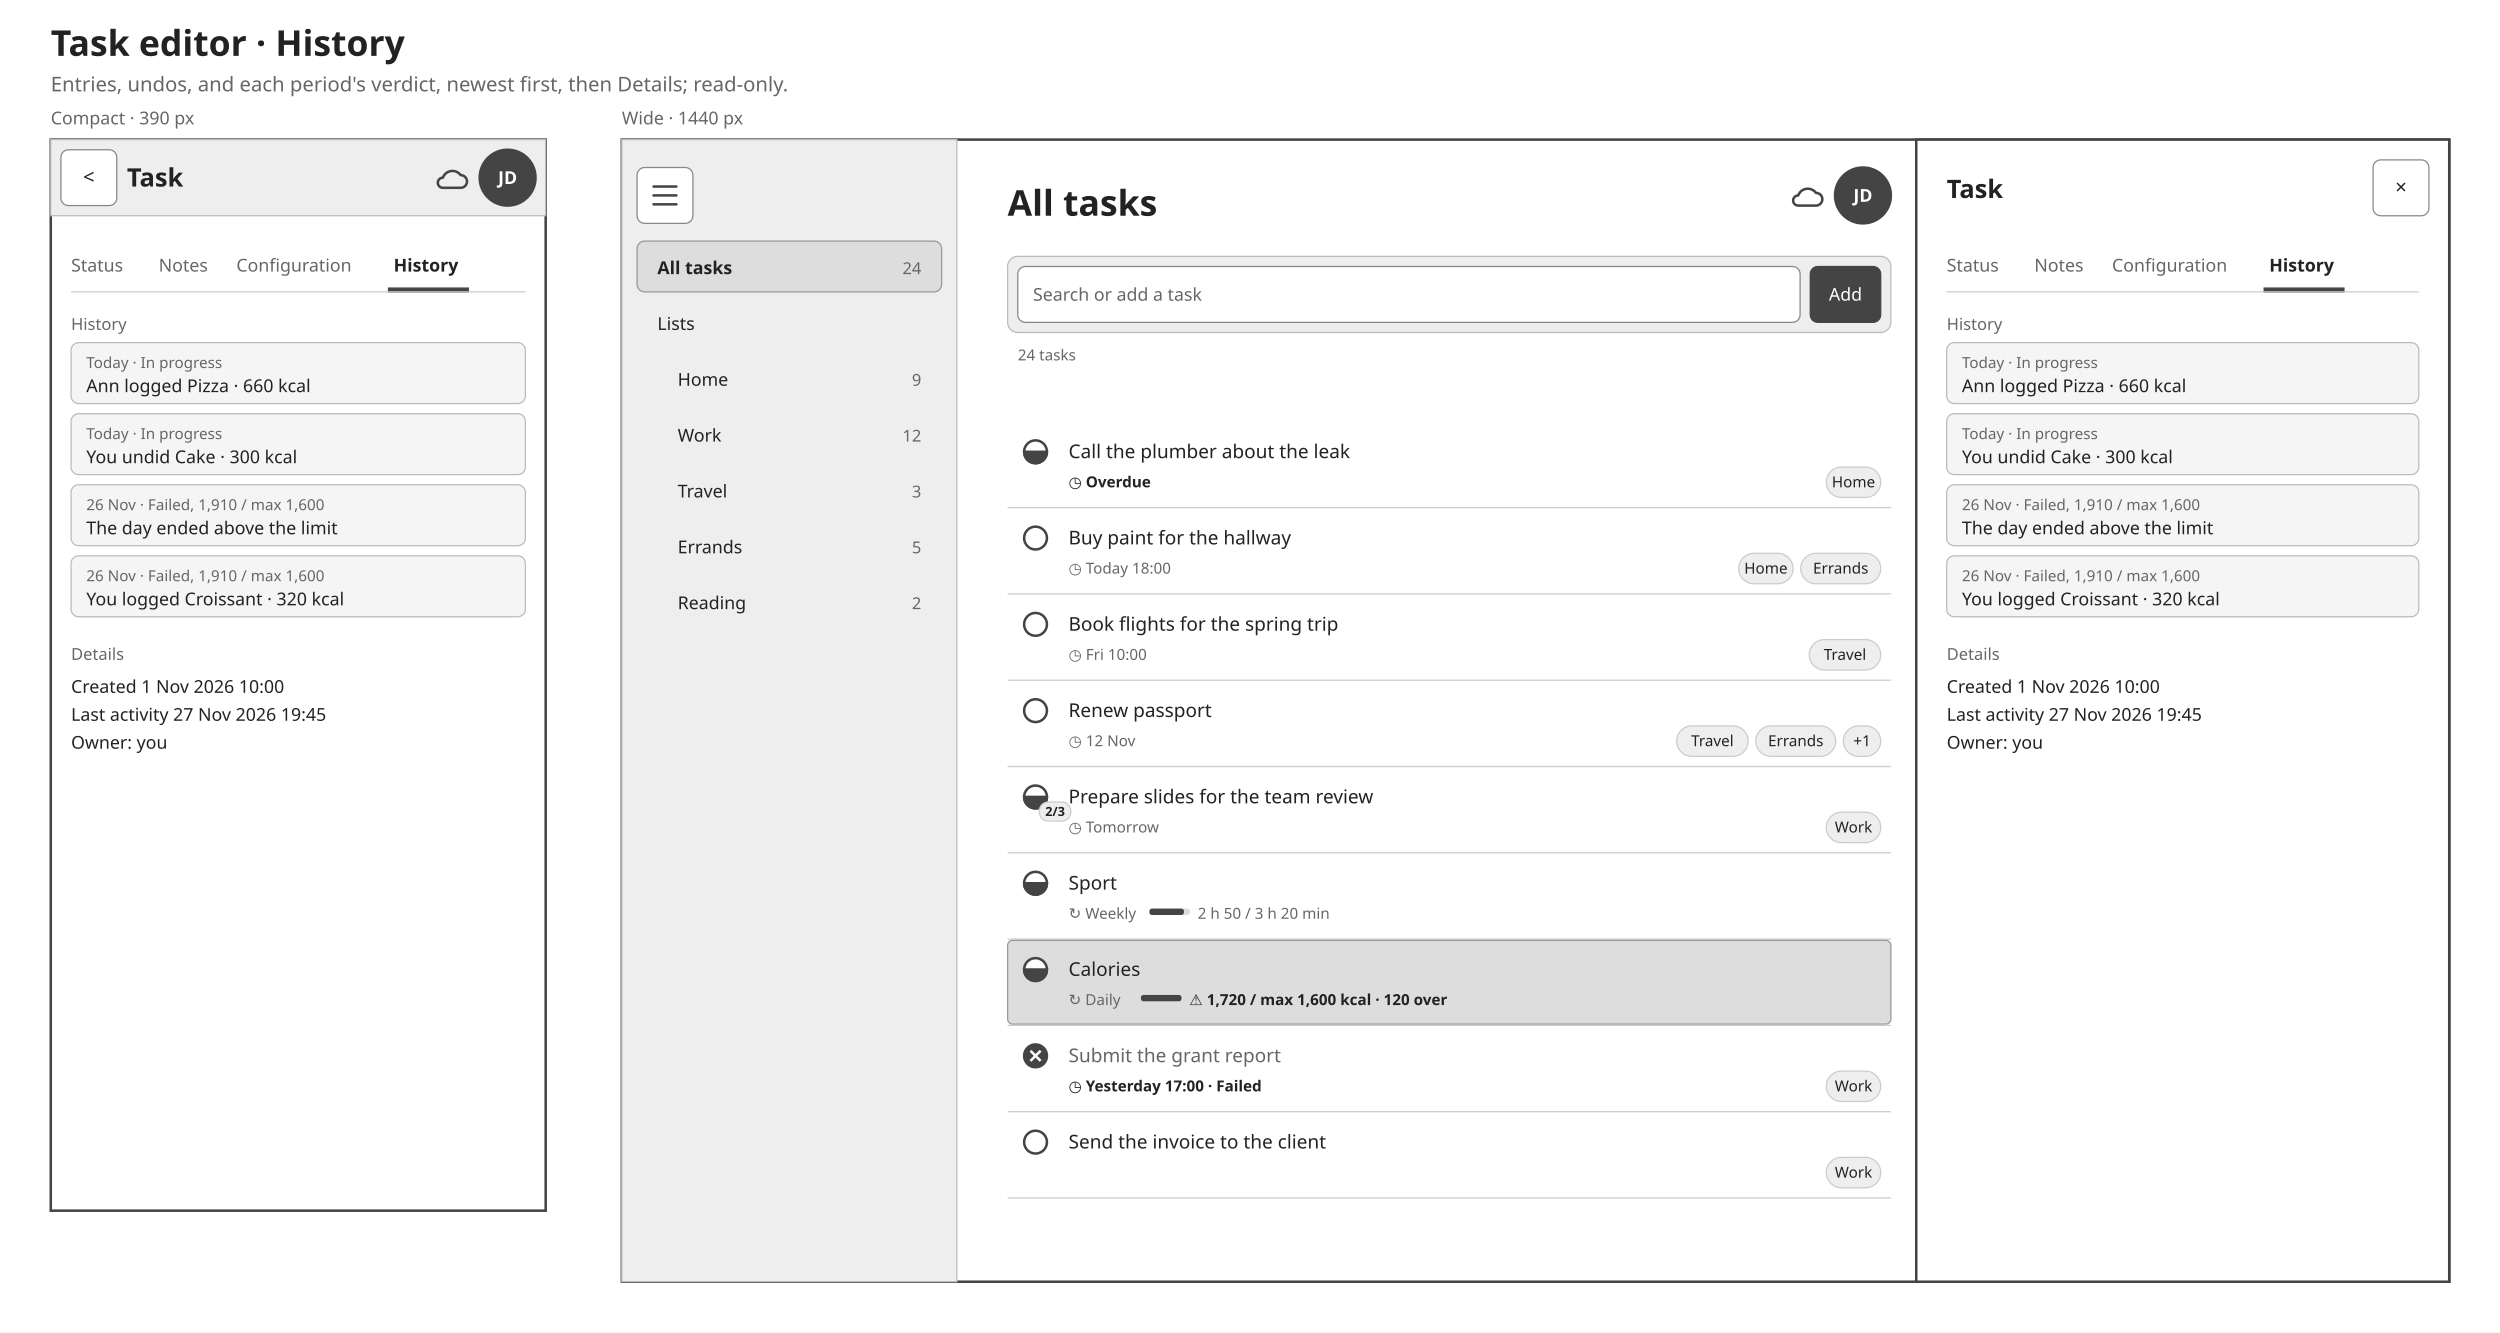
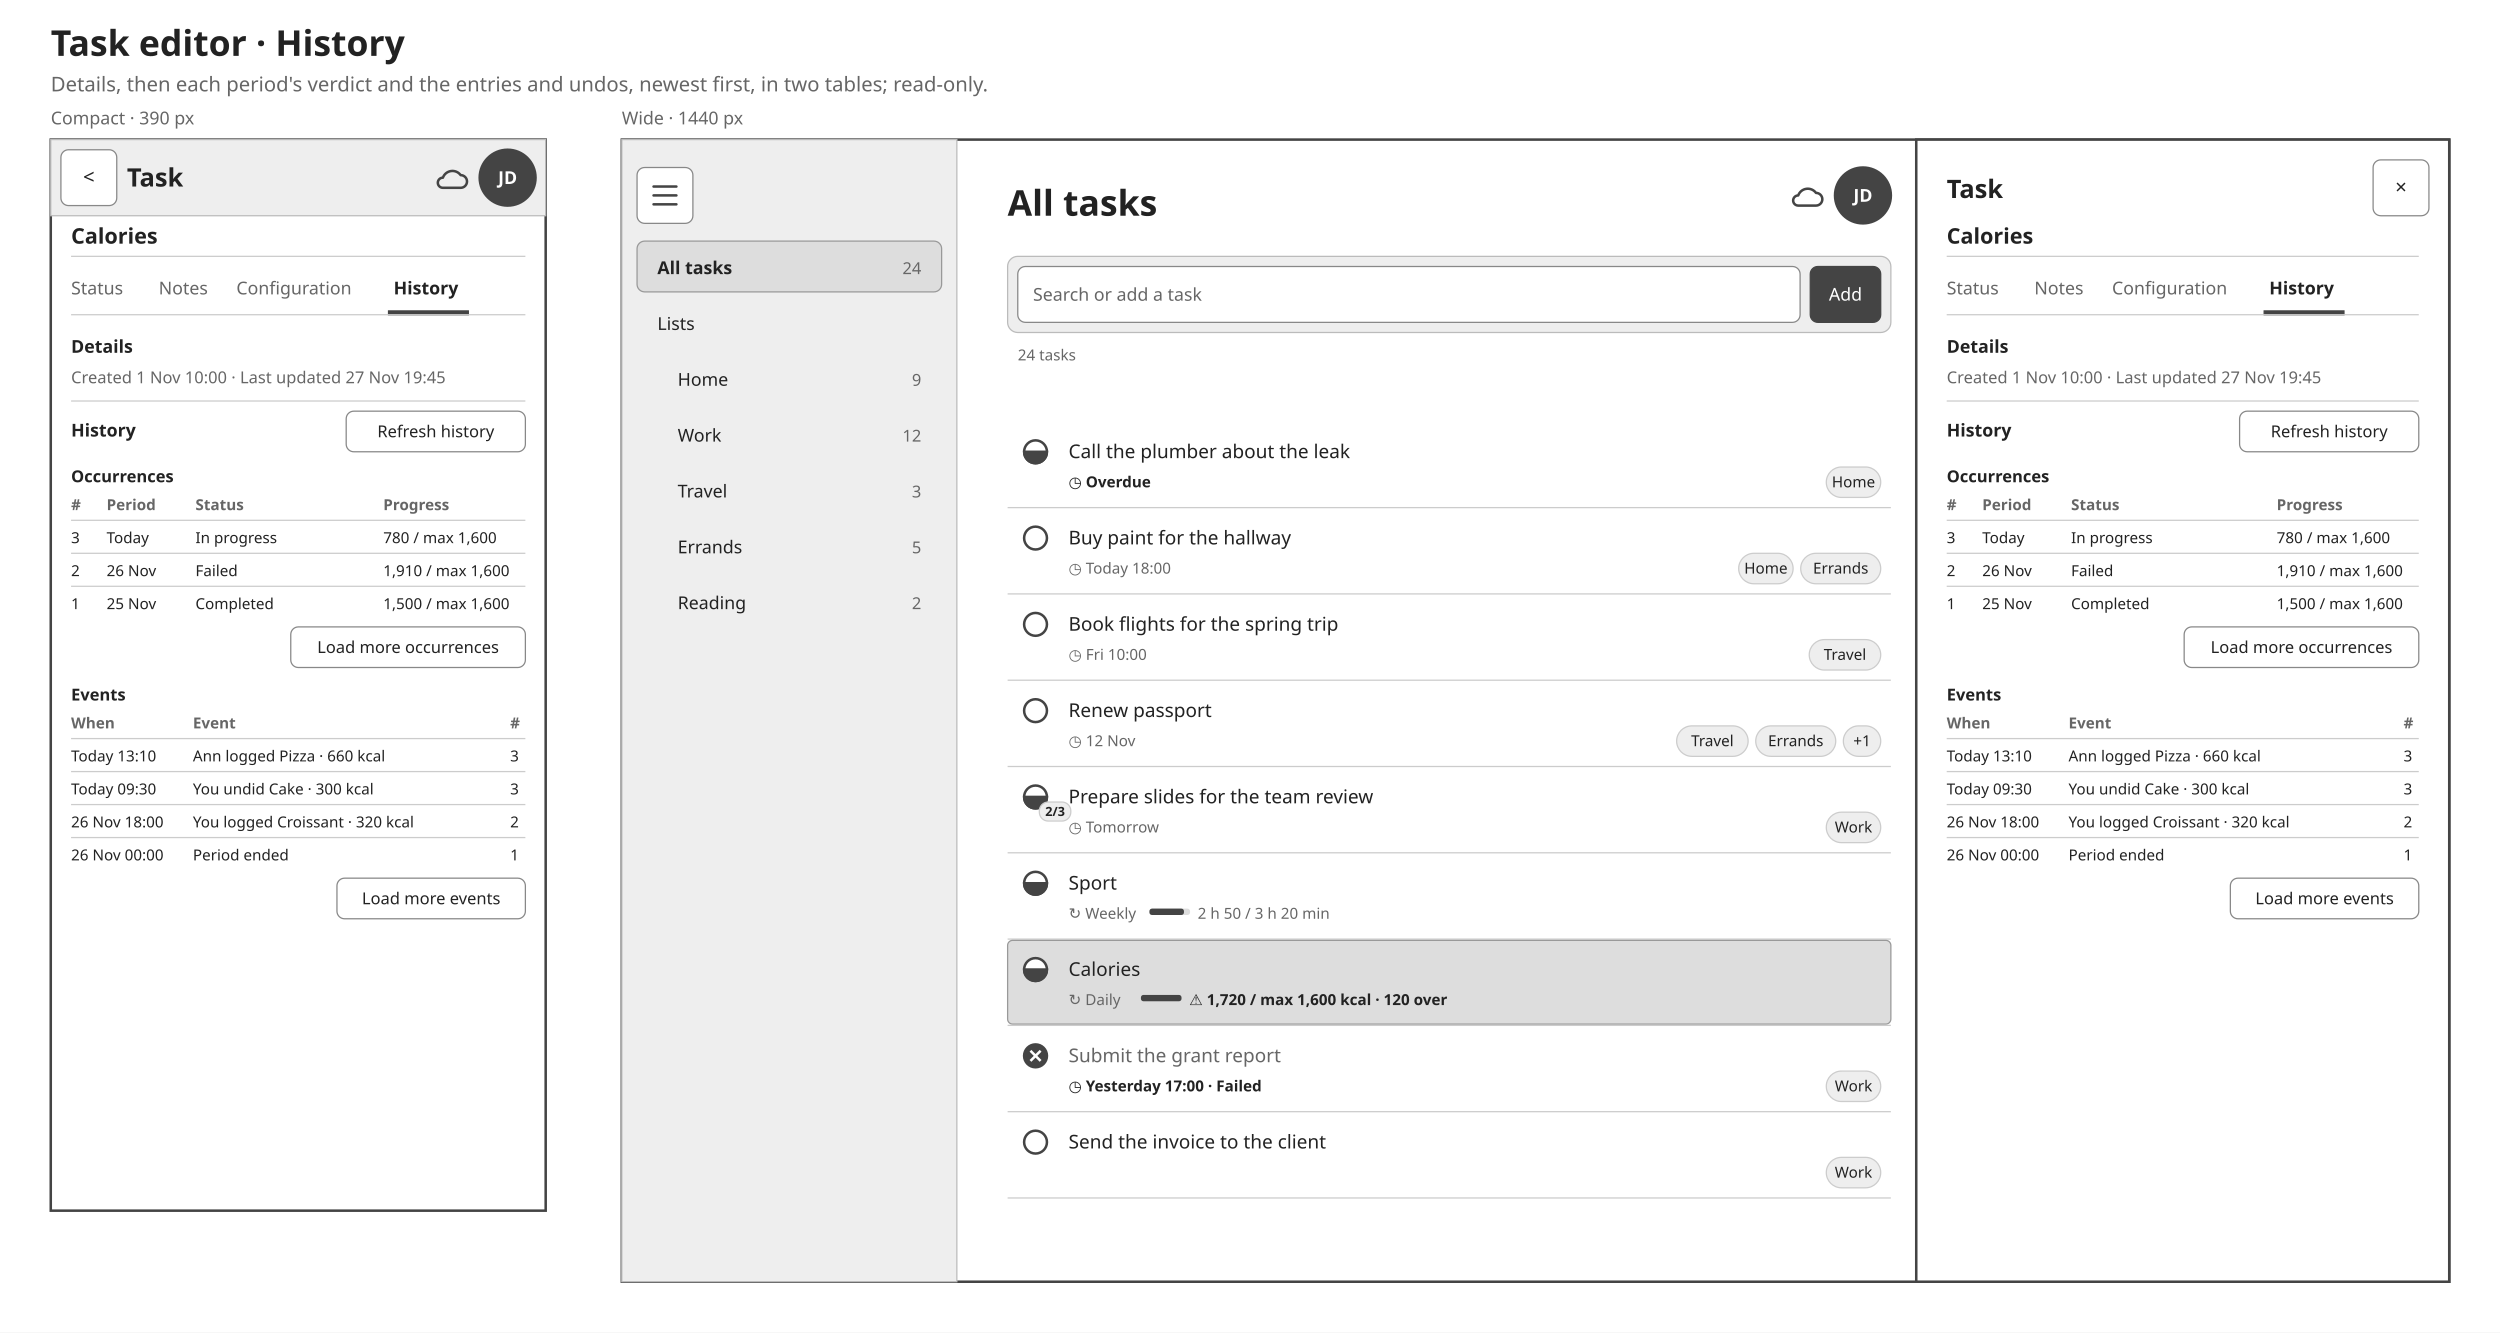
<svg xmlns="http://www.w3.org/2000/svg" width="1970" height="1050" viewBox="0 0 1970 1050">
  <style>
text { font-family: sans-serif; fill: #222222; }
.muted { fill: #666666; }
.on-primary { fill: #ffffff; }
.bold { font-weight: bold; }
rect.frame { fill: #ffffff; stroke: #444444; stroke-width: 2; }
.bar { fill: #eeeeee; stroke: #bbbbbb; }
.box { fill: #f5f5f5; stroke: #bbbbbb; }
.control { fill: #ffffff; stroke: #888888; }
.disabled { fill: #f5f5f5; stroke: #cccccc; }
.primary { fill: #444444; stroke: #444444; }
.selected { fill: #dddddd; stroke: #999999; }
.chip { fill: #eeeeee; stroke: #cccccc; }
.signal { fill: #ffffff; stroke: #222222; stroke-width: 2; }
.scrim { fill: #888888; fill-opacity: 0.5; }
.rule { stroke: #cccccc; }
.drop { stroke: #222222; stroke-width: 3; }
.icon { fill: #ffffff; stroke: #444444; stroke-width: 2; }
.icon-fill { fill: #444444; stroke: #444444; stroke-width: 2; }
.icon-mark { fill: none; stroke: #ffffff; stroke-width: 2; }
.icon-line { stroke: #444444; stroke-width: 2; }
.icon-line-open { fill: none; stroke: #444444; stroke-width: 2; stroke-linecap: round; stroke-linejoin: round; }
.icon-dashed { fill: #ffffff; stroke: #444444; stroke-width: 2; stroke-dasharray: 3 3; }
.meter { fill: #dddddd; stroke: none; }
.meter-fill { fill: #444444; stroke: none; }
.tooltip { fill: #222222; stroke: #222222; }
  </style>
  <rect x="0" y="0" width="1970" height="1050" fill="#ffffff" />
  <text x="40" y="44" font-size="28" class="bold">Task editor · History</text>
-   <text x="40" y="72" font-size="16" class="muted">Entries, undos, and each period's verdict, newest first, then Details; read-only.</text>
+   <text x="40" y="72" font-size="16" class="muted">Details, then each period's verdict and the entries and undos, newest first, in two tables; read-only.</text>
  <text x="40" y="98" font-size="14" class="muted">Compact · 390 px</text>
  <text x="490" y="98" font-size="14" class="muted">Wide · 1440 px</text>
  <g class="frame" data-width="390" data-height="844" transform="translate(40 110)">
    <rect x="0" y="0" width="390" height="844" rx="0" class="frame" />
    <rect x="0" y="0" width="390" height="60" rx="0" class="bar" />
    <rect x="8" y="8" width="44" height="44" rx="6" class="control" />
    <text x="30" y="35" font-size="16" text-anchor="middle">&lt;</text>
    <circle cx="360" cy="30" r="22" class="icon-fill" />
    <text x="360" y="35" font-size="14" class="on-primary bold" text-anchor="middle">JD</text>
    <path d="M 309 38 H 323 A 5 5 0 0 0 323 28 A 8 8 0 0 0 309 30 A 4 4 0 0 0 309 38 Z" class="icon-line-open" />
    <text x="60" y="37" font-size="20" class="bold">Task</text>
-     <text x="16" y="104" font-size="14" class="muted">Status</text>
-     <text x="85.04" y="104" font-size="14" class="muted">Notes</text>
-     <text x="146.24" y="104" font-size="14" class="muted">Configuration</text>
-     <text x="270.16" y="104" font-size="14" class="bold">History</text>
-     <rect x="266.16" y="117" width="62.88" height="3" rx="0" class="primary" />
-     <line x1="16" y1="120" x2="374" y2="120" class="rule" />
-     <text x="16" y="150" font-size="13" class="muted">History</text>
-     <rect x="16" y="160" width="358" height="48" rx="6" class="box" />
-     <text x="28" y="180" font-size="12" class="muted">Today · In progress</text>
-     <text x="28" y="199" font-size="14">Ann logged Pizza · 660 kcal</text>
-     <rect x="16" y="216" width="358" height="48" rx="6" class="box" />
-     <text x="28" y="236" font-size="12" class="muted">Today · In progress</text>
-     <text x="28" y="255" font-size="14">You undid Cake · 300 kcal</text>
-     <rect x="16" y="272" width="358" height="48" rx="6" class="box" />
-     <text x="28" y="292" font-size="12" class="muted">26 Nov · Failed, 1,910 / max 1,600</text>
-     <text x="28" y="311" font-size="14">The day ended above the limit</text>
-     <rect x="16" y="328" width="358" height="48" rx="6" class="box" />
-     <text x="28" y="348" font-size="12" class="muted">26 Nov · Failed, 1,910 / max 1,600</text>
-     <text x="28" y="367" font-size="14">You logged Croissant · 320 kcal</text>
-     <text x="16" y="410" font-size="13" class="muted">Details</text>
-     <text x="16" y="436" font-size="14">Created 1 Nov 2026 10:00</text>
-     <text x="16" y="458" font-size="14">Last activity 27 Nov 2026 19:45</text>
-     <text x="16" y="480" font-size="14">Owner: you</text>
+     <text x="16" y="82" font-size="17" class="bold">Calories</text>
+     <line x1="16" y1="92" x2="374" y2="92" class="rule" />
+     <text x="16" y="122" font-size="14" class="muted">Status</text>
+     <text x="85.04" y="122" font-size="14" class="muted">Notes</text>
+     <text x="146.24" y="122" font-size="14" class="muted">Configuration</text>
+     <text x="270.16" y="122" font-size="14" class="bold">History</text>
+     <rect x="266.16" y="135" width="62.88" height="3" rx="0" class="primary" />
+     <line x1="16" y1="138" x2="374" y2="138" class="rule" />
+     <text x="16" y="168" font-size="14" class="bold">Details</text>
+     <text x="16" y="192" font-size="13" class="muted">Created 1 Nov 10:00 · Last updated 27 Nov 19:45</text>
+     <line x1="16" y1="206" x2="374" y2="206" class="rule" />
+     <text x="16" y="234" font-size="14" class="bold">History</text>
+     <rect x="232.8" y="214" width="141.2" height="32" rx="6" class="control" />
+     <text x="303.4" y="234.55" font-size="13" text-anchor="middle">Refresh history</text>
+     <text x="16" y="270" font-size="13" class="bold">Occurrences</text>
+     <text x="16" y="292" font-size="12" class="muted bold">#</text>
+     <text x="44" y="292" font-size="12" class="muted bold">Period</text>
+     <text x="114" y="292" font-size="12" class="muted bold">Status</text>
+     <text x="262" y="292" font-size="12" class="muted bold">Progress</text>
+     <line x1="16" y1="300" x2="374" y2="300" class="rule" />
+     <text x="16" y="318" font-size="12">3</text>
+     <text x="44" y="318" font-size="12">Today</text>
+     <text x="114" y="318" font-size="12">In progress</text>
+     <text x="262" y="318" font-size="12">780 / max 1,600</text>
+     <line x1="16" y1="326" x2="374" y2="326" class="rule" />
+     <text x="16" y="344" font-size="12">2</text>
+     <text x="44" y="344" font-size="12">26 Nov</text>
+     <text x="114" y="344" font-size="12">Failed</text>
+     <text x="262" y="344" font-size="12">1,910 / max 1,600</text>
+     <line x1="16" y1="352" x2="374" y2="352" class="rule" />
+     <text x="16" y="370" font-size="12">1</text>
+     <text x="44" y="370" font-size="12">25 Nov</text>
+     <text x="114" y="370" font-size="12">Completed</text>
+     <text x="262" y="370" font-size="12">1,500 / max 1,600</text>
+     <rect x="189.12" y="384" width="184.88" height="32" rx="6" class="control" />
+     <text x="281.56" y="404.55" font-size="13" text-anchor="middle">Load more occurrences</text>
+     <text x="16" y="442" font-size="13" class="bold">Events</text>
+     <text x="16" y="464" font-size="12" class="muted bold">When</text>
+     <text x="112" y="464" font-size="12" class="muted bold">Event</text>
+     <text x="362" y="464" font-size="12" class="muted bold">#</text>
+     <line x1="16" y1="472" x2="374" y2="472" class="rule" />
+     <text x="16" y="490" font-size="12">Today 13:10</text>
+     <text x="112" y="490" font-size="12">Ann logged Pizza · 660 kcal</text>
+     <text x="362" y="490" font-size="12">3</text>
+     <line x1="16" y1="498" x2="374" y2="498" class="rule" />
+     <text x="16" y="516" font-size="12">Today 09:30</text>
+     <text x="112" y="516" font-size="12">You undid Cake · 300 kcal</text>
+     <text x="362" y="516" font-size="12">3</text>
+     <line x1="16" y1="524" x2="374" y2="524" class="rule" />
+     <text x="16" y="542" font-size="12">26 Nov 18:00</text>
+     <text x="112" y="542" font-size="12">You logged Croissant · 320 kcal</text>
+     <text x="362" y="542" font-size="12">2</text>
+     <line x1="16" y1="550" x2="374" y2="550" class="rule" />
+     <text x="16" y="568" font-size="12">26 Nov 00:00</text>
+     <text x="112" y="568" font-size="12">Period ended</text>
+     <text x="362" y="568" font-size="12">1</text>
+     <rect x="225.52" y="582" width="148.48" height="32" rx="6" class="control" />
+     <text x="299.76" y="602.55" font-size="13" text-anchor="middle">Load more events</text>
  </g>
  <g class="frame" data-width="1440" data-height="900" transform="translate(490 110)">
    <rect x="0" y="0" width="1440" height="900" rx="0" class="frame" />
    <rect x="0" y="0" width="264" height="900" rx="0" class="bar" />
    <rect x="12" y="22" width="44" height="44" rx="6" class="control" />
    <path d="M 25 37 H 43" class="icon-line-open" />
    <path d="M 25 44 H 43" class="icon-line-open" />
    <path d="M 25 51 H 43" class="icon-line-open" />
    <rect x="12" y="80" width="240" height="40" rx="6" class="selected" />
    <text x="28" y="106" font-size="14" class="bold">All tasks</text>
    <text x="236" y="106" font-size="13" class="muted" text-anchor="end">24</text>
    <text x="28" y="150" font-size="14">Lists</text>
    <text x="44" y="194" font-size="14">Home</text>
    <text x="236" y="194" font-size="13" class="muted" text-anchor="end">9</text>
    <text x="44" y="238" font-size="14">Work</text>
    <text x="236" y="238" font-size="13" class="muted" text-anchor="end">12</text>
    <text x="44" y="282" font-size="14">Travel</text>
    <text x="236" y="282" font-size="13" class="muted" text-anchor="end">3</text>
    <text x="44" y="326" font-size="14">Errands</text>
    <text x="236" y="326" font-size="13" class="muted" text-anchor="end">5</text>
    <text x="44" y="370" font-size="14">Reading</text>
    <text x="236" y="370" font-size="13" class="muted" text-anchor="end">2</text>
    <circle cx="978" cy="44" r="22" class="icon-fill" />
    <text x="978" y="49" font-size="14" class="on-primary bold" text-anchor="middle">JD</text>
    <path d="M 927 52 H 941 A 5 5 0 0 0 941 42 A 8 8 0 0 0 927 44 A 4 4 0 0 0 927 52 Z" class="icon-line-open" />
    <text x="304" y="60" font-size="28" class="bold">All tasks</text>
    <rect x="304" y="92" width="696" height="60" rx="8" class="bar" />
    <rect x="936.48" y="100" width="55.52" height="44" rx="6" class="primary" />
    <text x="964.24" y="126.9" font-size="14" class="on-primary" text-anchor="middle">Add</text>
    <rect x="312" y="100" width="616.48" height="44" rx="6" class="control" />
    <text x="324" y="127" font-size="14" class="muted">Search or add a task</text>
    <text x="312" y="174" font-size="12" class="muted">24 tasks</text>
    <line x1="304" y1="290" x2="1000" y2="290" class="rule" />
    <circle cx="326" cy="246" r="9" class="icon" />
    <path d="M317 246 A9 9 0 0 0 335 246 Z" class="icon-fill" />
    <text x="352" y="251" font-size="15">Call the plumber about the leak</text>
    <text x="352" y="274" font-size="12" class="bold">◷ Overdue</text>
    <rect x="949.12" y="258" width="42.88" height="24" rx="12" class="chip" />
    <text x="970.56" y="274" font-size="12" text-anchor="middle">Home</text>
    <line x1="304" y1="358" x2="1000" y2="358" class="rule" />
    <circle cx="326" cy="314" r="9" class="icon" />
    <text x="352" y="319" font-size="15">Buy paint for the hallway</text>
    <text x="352" y="342" font-size="12" class="muted">◷ Today 18:00</text>
    <rect x="928.96" y="326" width="63.04" height="24" rx="12" class="chip" />
    <text x="960.48" y="342" font-size="12" text-anchor="middle">Errands</text>
    <rect x="880.08" y="326" width="42.88" height="24" rx="12" class="chip" />
    <text x="901.52" y="342" font-size="12" text-anchor="middle">Home</text>
    <line x1="304" y1="426" x2="1000" y2="426" class="rule" />
    <circle cx="326" cy="382" r="9" class="icon" />
    <text x="352" y="387" font-size="15">Book flights for the spring trip</text>
    <text x="352" y="410" font-size="12" class="muted">◷ Fri 10:00</text>
    <rect x="935.68" y="394" width="56.32" height="24" rx="12" class="chip" />
    <text x="963.84" y="410" font-size="12" text-anchor="middle">Travel</text>
    <line x1="304" y1="494" x2="1000" y2="494" class="rule" />
    <circle cx="326" cy="450" r="9" class="icon" />
    <text x="352" y="455" font-size="15">Renew passport</text>
    <text x="352" y="478" font-size="12" class="muted">◷ 12 Nov</text>
    <rect x="962.56" y="462" width="29.44" height="24" rx="12" class="chip" />
    <text x="977.28" y="478" font-size="12" text-anchor="middle">+1</text>
    <rect x="893.52" y="462" width="63.04" height="24" rx="12" class="chip" />
    <text x="925.04" y="478" font-size="12" text-anchor="middle">Errands</text>
    <rect x="831.2" y="462" width="56.32" height="24" rx="12" class="chip" />
    <text x="859.36" y="478" font-size="12" text-anchor="middle">Travel</text>
    <line x1="304" y1="562" x2="1000" y2="562" class="rule" />
    <circle cx="326" cy="518" r="9" class="icon" />
    <path d="M317 518 A9 9 0 0 0 335 518 Z" class="icon-fill" />
    <rect x="329" y="522" width="24.8" height="15" rx="7" class="chip" />
    <text x="341.4" y="533" font-size="10" class="bold" text-anchor="middle">2/3</text>
    <text x="352" y="523" font-size="15">Prepare slides for the team review</text>
    <text x="352" y="546" font-size="12" class="muted">◷ Tomorrow</text>
    <rect x="949.12" y="530" width="42.88" height="24" rx="12" class="chip" />
    <text x="970.56" y="546" font-size="12" text-anchor="middle">Work</text>
    <line x1="304" y1="630" x2="1000" y2="630" class="rule" />
    <circle cx="326" cy="586" r="9" class="icon" />
    <path d="M317 586 A9 9 0 0 0 335 586 Z" class="icon-fill" />
    <text x="352" y="591" font-size="15">Sport</text>
    <text x="352" y="614" font-size="12" class="muted">↻ Weekly</text>
    <rect x="415.76" y="606" width="32" height="5" rx="2" class="meter" />
    <rect x="415.76" y="606" width="27.2" height="5" rx="2" class="meter-fill" />
    <text x="453.76" y="614" font-size="12" class="muted">2 h 50 / 3 h 20 min</text>
    <rect x="304" y="631" width="696" height="66" rx="4" class="selected" />
    <line x1="304" y1="698" x2="1000" y2="698" class="rule" />
    <circle cx="326" cy="654" r="9" class="icon" />
    <path d="M317 654 A9 9 0 0 0 335 654 Z" class="icon-fill" />
    <text x="352" y="659" font-size="15">Calories</text>
    <text x="352" y="682" font-size="12" class="muted">↻ Daily</text>
    <rect x="409.04" y="674" width="32" height="5" rx="2" class="meter" />
    <rect x="409.04" y="674" width="32" height="5" rx="2" class="meter-fill" />
    <text x="447.04" y="682" font-size="12" class="bold">⚠ 1,720 / max 1,600 kcal · 120 over</text>
    <line x1="304" y1="766" x2="1000" y2="766" class="rule" />
    <circle cx="326" cy="722" r="9" class="icon-fill" />
    <path d="M322 718 L330 726 M330 718 L322 726" class="icon-mark" />
    <text x="352" y="727" font-size="15" class="muted">Submit the grant report</text>
    <text x="352" y="750" font-size="12" class="bold">◷ Yesterday 17:00 · Failed</text>
    <rect x="949.12" y="734" width="42.88" height="24" rx="12" class="chip" />
    <text x="970.56" y="750" font-size="12" text-anchor="middle">Work</text>
    <line x1="304" y1="834" x2="1000" y2="834" class="rule" />
    <circle cx="326" cy="790" r="9" class="icon" />
    <text x="352" y="795" font-size="15">Send the invoice to the client</text>
    <rect x="949.12" y="802" width="42.88" height="24" rx="12" class="chip" />
    <text x="970.56" y="818" font-size="12" text-anchor="middle">Work</text>
    <rect x="1020" y="0" width="420" height="900" rx="0" class="frame" />
    <text x="1044" y="46" font-size="20" class="bold">Task</text>
    <rect x="1380" y="16" width="44" height="44" rx="6" class="control" />
    <text x="1402" y="43" font-size="16" text-anchor="middle">×</text>
-     <text x="1044" y="104" font-size="14" class="muted">Status</text>
-     <text x="1113.04" y="104" font-size="14" class="muted">Notes</text>
-     <text x="1174.24" y="104" font-size="14" class="muted">Configuration</text>
-     <text x="1298.16" y="104" font-size="14" class="bold">History</text>
-     <rect x="1294.16" y="117" width="62.88" height="3" rx="0" class="primary" />
-     <line x1="1044" y1="120" x2="1416" y2="120" class="rule" />
-     <text x="1044" y="150" font-size="13" class="muted">History</text>
-     <rect x="1044" y="160" width="372" height="48" rx="6" class="box" />
-     <text x="1056" y="180" font-size="12" class="muted">Today · In progress</text>
-     <text x="1056" y="199" font-size="14">Ann logged Pizza · 660 kcal</text>
-     <rect x="1044" y="216" width="372" height="48" rx="6" class="box" />
-     <text x="1056" y="236" font-size="12" class="muted">Today · In progress</text>
-     <text x="1056" y="255" font-size="14">You undid Cake · 300 kcal</text>
-     <rect x="1044" y="272" width="372" height="48" rx="6" class="box" />
-     <text x="1056" y="292" font-size="12" class="muted">26 Nov · Failed, 1,910 / max 1,600</text>
-     <text x="1056" y="311" font-size="14">The day ended above the limit</text>
-     <rect x="1044" y="328" width="372" height="48" rx="6" class="box" />
-     <text x="1056" y="348" font-size="12" class="muted">26 Nov · Failed, 1,910 / max 1,600</text>
-     <text x="1056" y="367" font-size="14">You logged Croissant · 320 kcal</text>
-     <text x="1044" y="410" font-size="13" class="muted">Details</text>
-     <text x="1044" y="436" font-size="14">Created 1 Nov 2026 10:00</text>
-     <text x="1044" y="458" font-size="14">Last activity 27 Nov 2026 19:45</text>
-     <text x="1044" y="480" font-size="14">Owner: you</text>
+     <text x="1044" y="82" font-size="17" class="bold">Calories</text>
+     <line x1="1044" y1="92" x2="1416" y2="92" class="rule" />
+     <text x="1044" y="122" font-size="14" class="muted">Status</text>
+     <text x="1113.04" y="122" font-size="14" class="muted">Notes</text>
+     <text x="1174.24" y="122" font-size="14" class="muted">Configuration</text>
+     <text x="1298.16" y="122" font-size="14" class="bold">History</text>
+     <rect x="1294.16" y="135" width="62.88" height="3" rx="0" class="primary" />
+     <line x1="1044" y1="138" x2="1416" y2="138" class="rule" />
+     <text x="1044" y="168" font-size="14" class="bold">Details</text>
+     <text x="1044" y="192" font-size="13" class="muted">Created 1 Nov 10:00 · Last updated 27 Nov 19:45</text>
+     <line x1="1044" y1="206" x2="1416" y2="206" class="rule" />
+     <text x="1044" y="234" font-size="14" class="bold">History</text>
+     <rect x="1274.8" y="214" width="141.2" height="32" rx="6" class="control" />
+     <text x="1345.4" y="234.55" font-size="13" text-anchor="middle">Refresh history</text>
+     <text x="1044" y="270" font-size="13" class="bold">Occurrences</text>
+     <text x="1044" y="292" font-size="12" class="muted bold">#</text>
+     <text x="1072" y="292" font-size="12" class="muted bold">Period</text>
+     <text x="1142" y="292" font-size="12" class="muted bold">Status</text>
+     <text x="1304" y="292" font-size="12" class="muted bold">Progress</text>
+     <line x1="1044" y1="300" x2="1416" y2="300" class="rule" />
+     <text x="1044" y="318" font-size="12">3</text>
+     <text x="1072" y="318" font-size="12">Today</text>
+     <text x="1142" y="318" font-size="12">In progress</text>
+     <text x="1304" y="318" font-size="12">780 / max 1,600</text>
+     <line x1="1044" y1="326" x2="1416" y2="326" class="rule" />
+     <text x="1044" y="344" font-size="12">2</text>
+     <text x="1072" y="344" font-size="12">26 Nov</text>
+     <text x="1142" y="344" font-size="12">Failed</text>
+     <text x="1304" y="344" font-size="12">1,910 / max 1,600</text>
+     <line x1="1044" y1="352" x2="1416" y2="352" class="rule" />
+     <text x="1044" y="370" font-size="12">1</text>
+     <text x="1072" y="370" font-size="12">25 Nov</text>
+     <text x="1142" y="370" font-size="12">Completed</text>
+     <text x="1304" y="370" font-size="12">1,500 / max 1,600</text>
+     <rect x="1231.12" y="384" width="184.88" height="32" rx="6" class="control" />
+     <text x="1323.56" y="404.55" font-size="13" text-anchor="middle">Load more occurrences</text>
+     <text x="1044" y="442" font-size="13" class="bold">Events</text>
+     <text x="1044" y="464" font-size="12" class="muted bold">When</text>
+     <text x="1140" y="464" font-size="12" class="muted bold">Event</text>
+     <text x="1404" y="464" font-size="12" class="muted bold">#</text>
+     <line x1="1044" y1="472" x2="1416" y2="472" class="rule" />
+     <text x="1044" y="490" font-size="12">Today 13:10</text>
+     <text x="1140" y="490" font-size="12">Ann logged Pizza · 660 kcal</text>
+     <text x="1404" y="490" font-size="12">3</text>
+     <line x1="1044" y1="498" x2="1416" y2="498" class="rule" />
+     <text x="1044" y="516" font-size="12">Today 09:30</text>
+     <text x="1140" y="516" font-size="12">You undid Cake · 300 kcal</text>
+     <text x="1404" y="516" font-size="12">3</text>
+     <line x1="1044" y1="524" x2="1416" y2="524" class="rule" />
+     <text x="1044" y="542" font-size="12">26 Nov 18:00</text>
+     <text x="1140" y="542" font-size="12">You logged Croissant · 320 kcal</text>
+     <text x="1404" y="542" font-size="12">2</text>
+     <line x1="1044" y1="550" x2="1416" y2="550" class="rule" />
+     <text x="1044" y="568" font-size="12">26 Nov 00:00</text>
+     <text x="1140" y="568" font-size="12">Period ended</text>
+     <text x="1404" y="568" font-size="12">1</text>
+     <rect x="1267.52" y="582" width="148.48" height="32" rx="6" class="control" />
+     <text x="1341.76" y="602.55" font-size="13" text-anchor="middle">Load more events</text>
  </g>
</svg>
